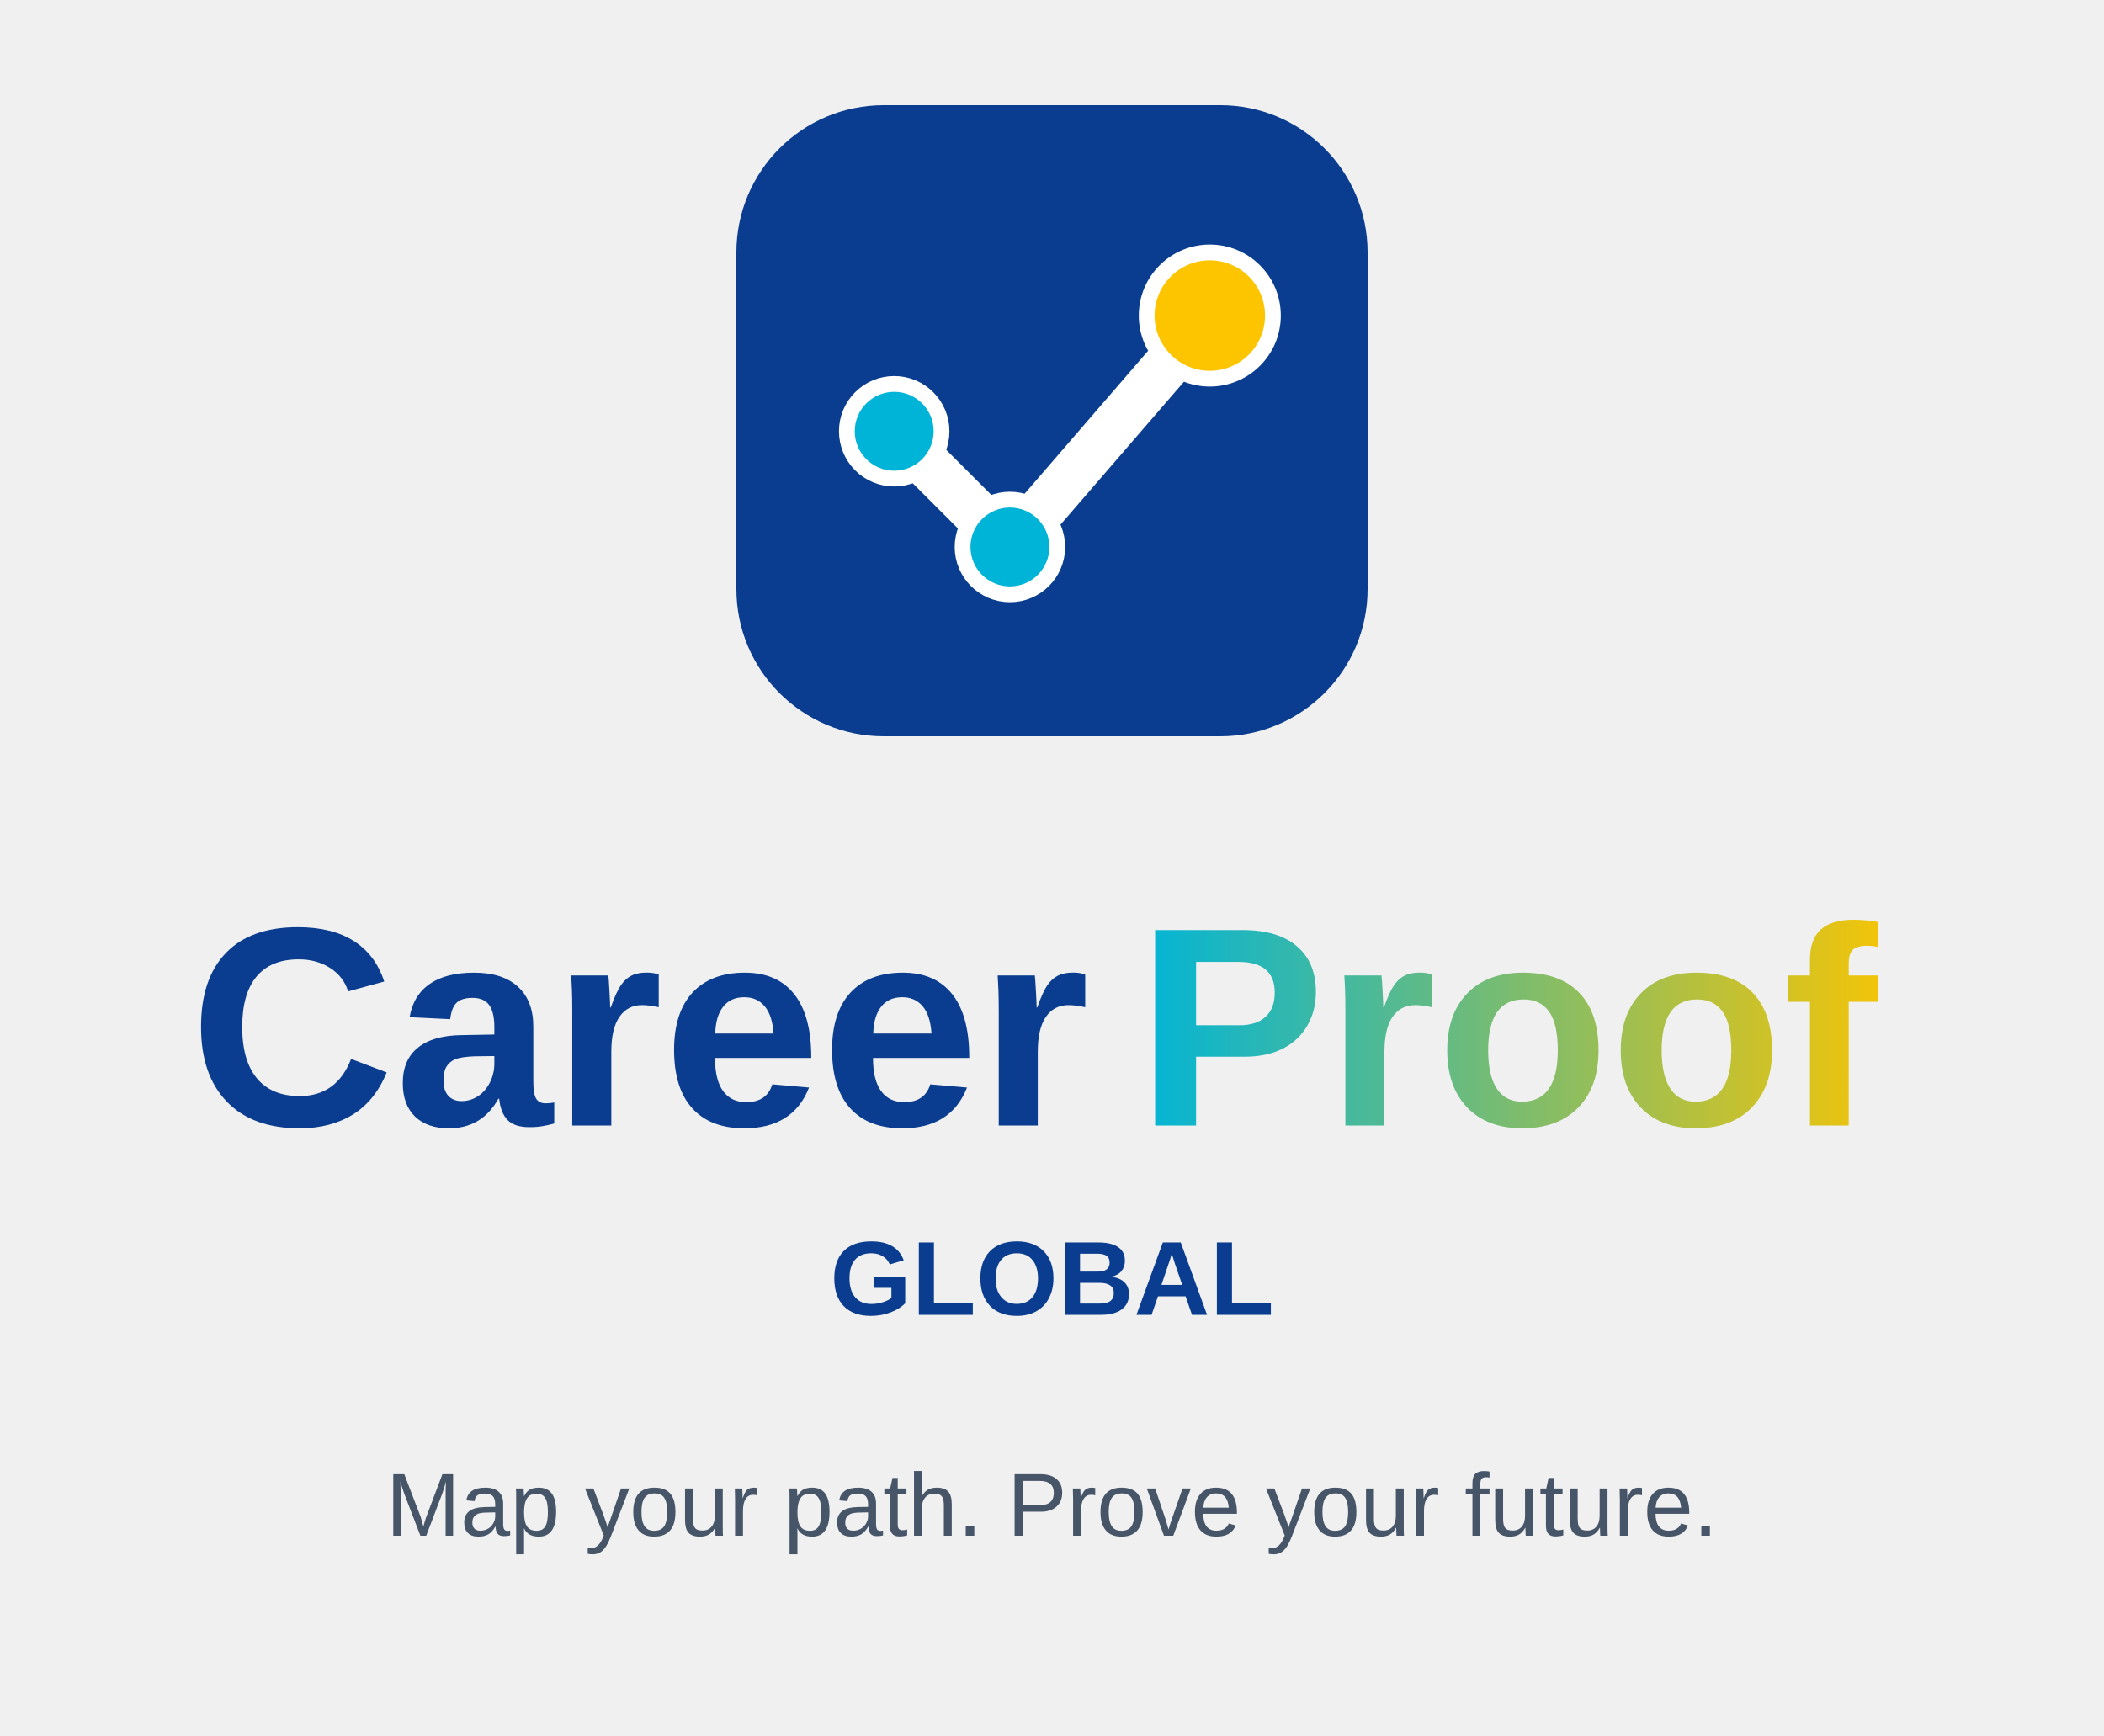
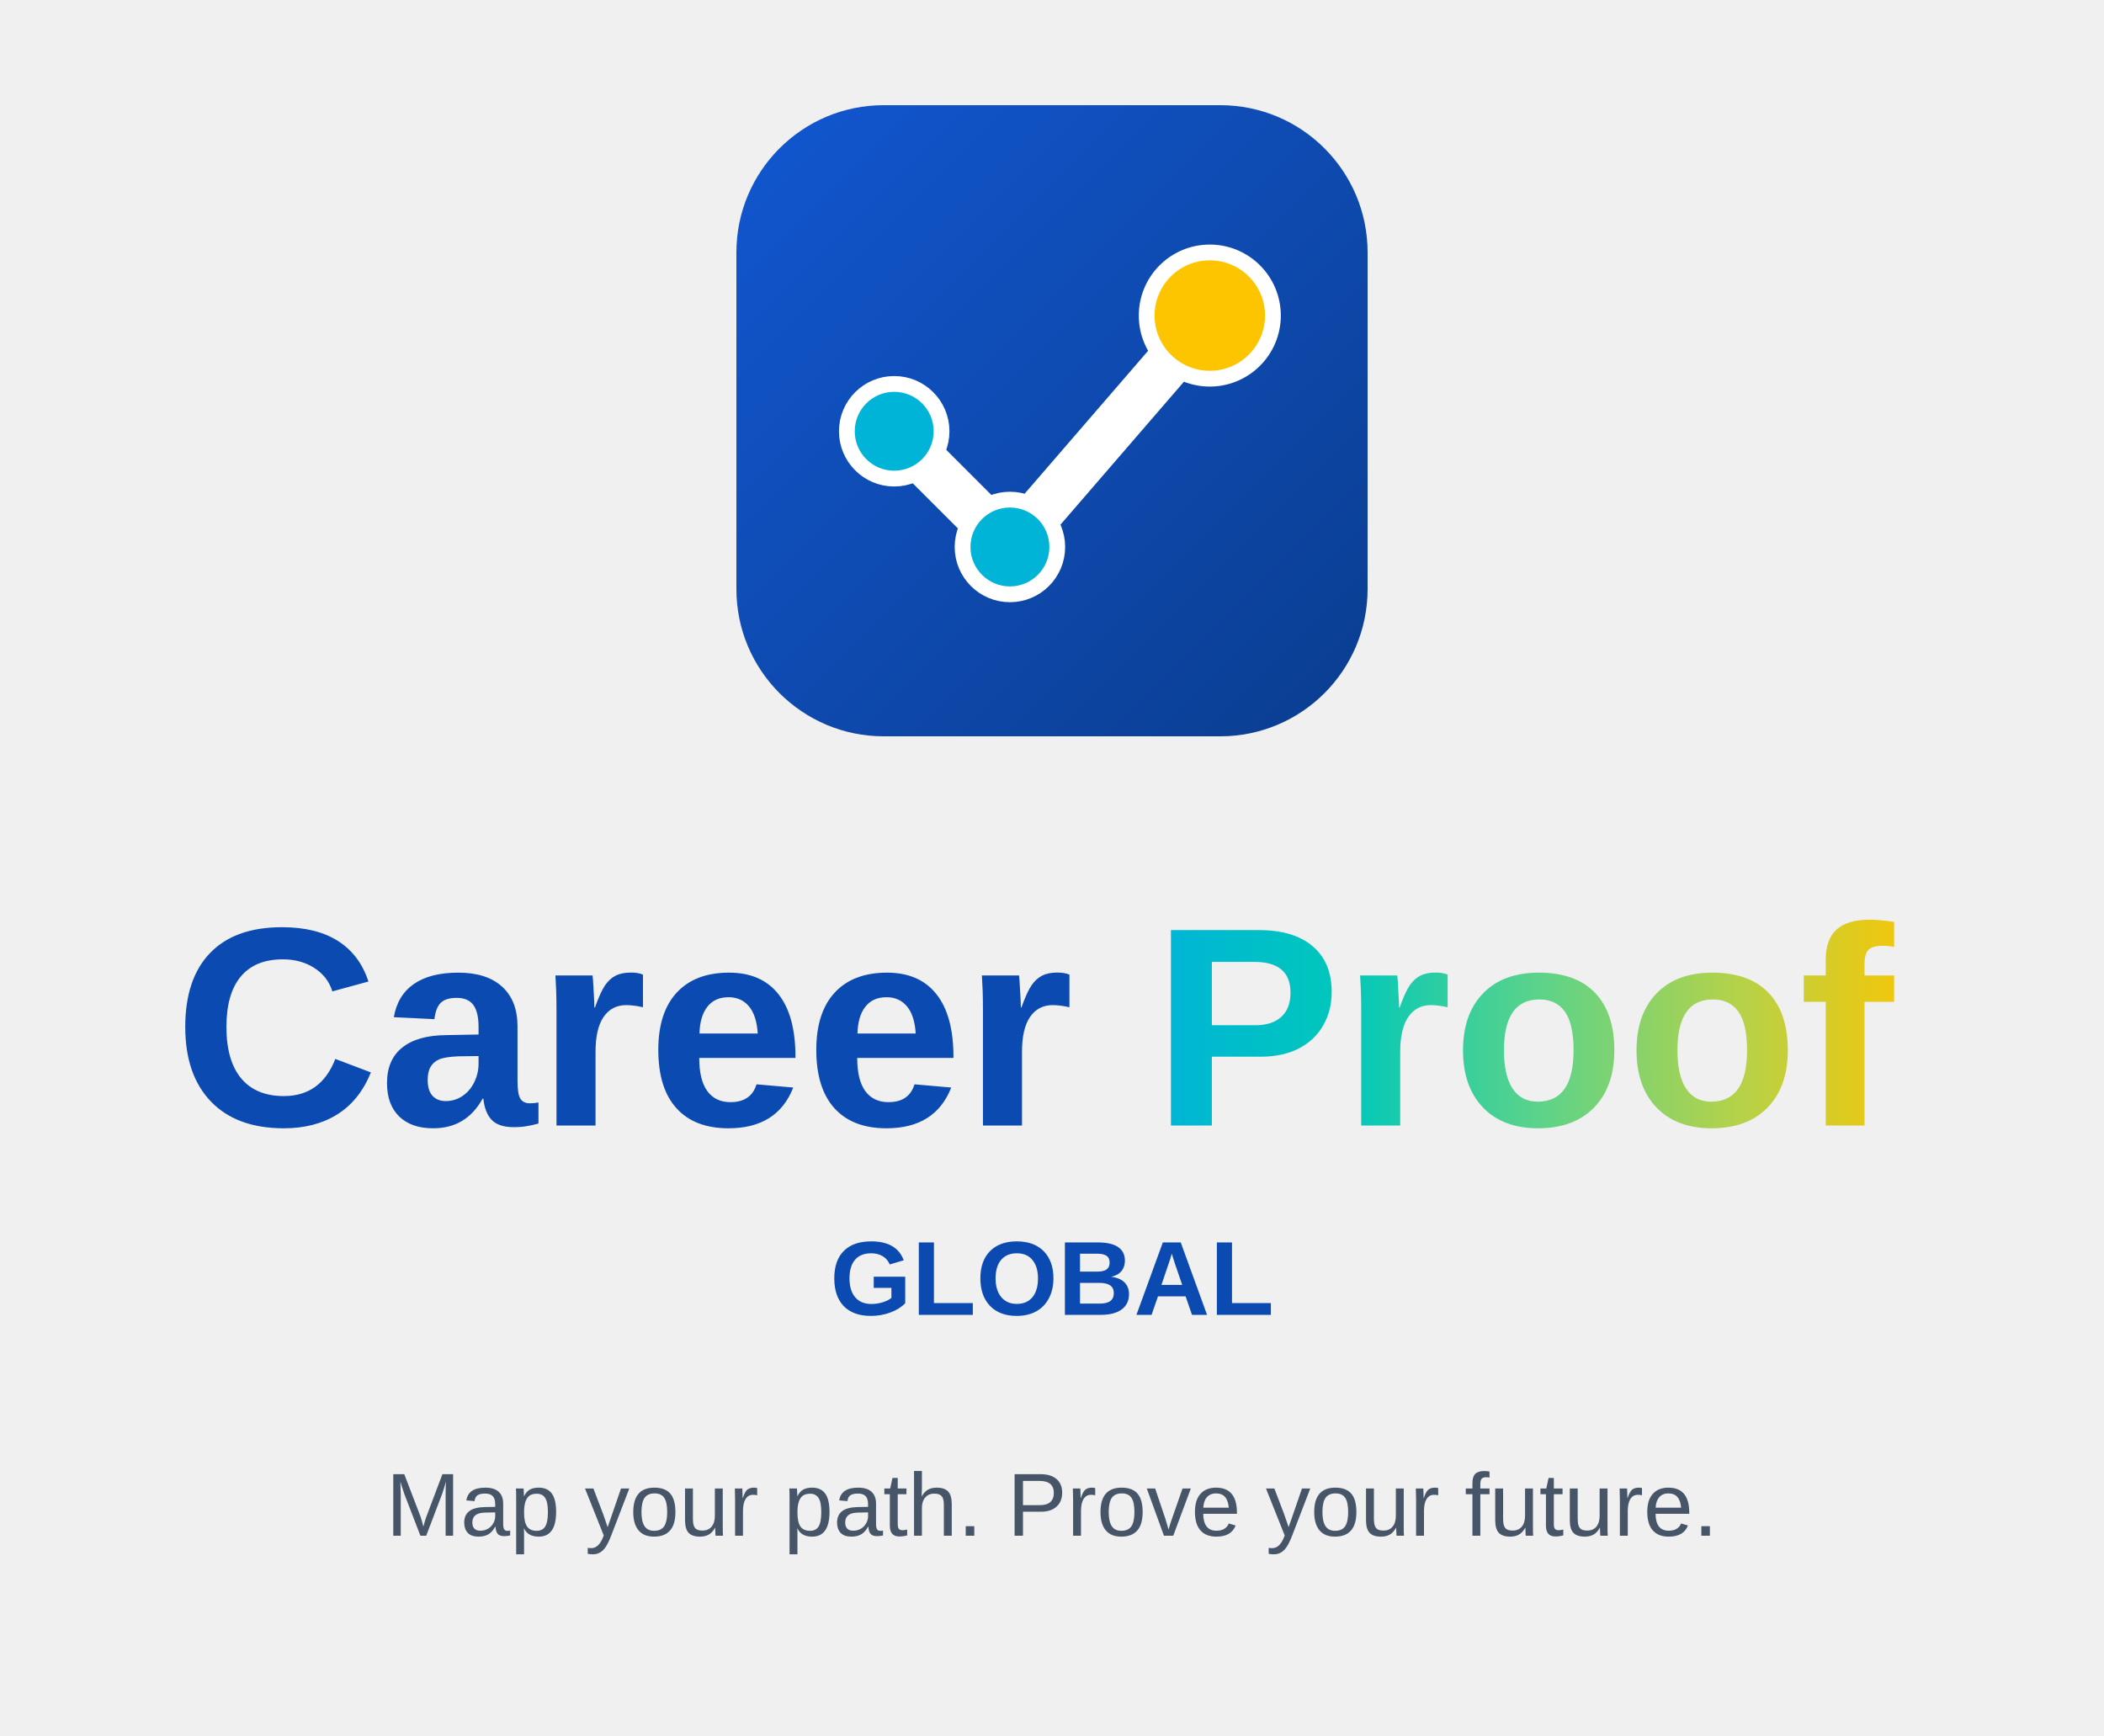
<svg xmlns="http://www.w3.org/2000/svg" viewBox="0 0 400 330" role="img" aria-labelledby="cpg-title-s cpg-desc-s">
  <defs>
-     <linearGradient id="cpg-proof-s" gradientUnits="userSpaceOnUse" x1="216" y1="0" x2="364" y2="0">
+     <linearGradient id="cpg-tile-s" x1="0" y1="0" x2="1" y2="1">
+       <stop offset="0" stop-color="#1257D1" />
+       <stop offset="1" stop-color="#0A3D8F" />
+     </linearGradient>
+     <linearGradient id="cpg-proof-s" gradientUnits="userSpaceOnUse" x1="219" y1="0" x2="367" y2="0">
      <stop offset="0" stop-color="#00B4D8" />
+       <stop offset="0.25" stop-color="#00C8BA" />
+       <stop offset="0.5" stop-color="#5DD389" />
+       <stop offset="0.75" stop-color="#B4D24A" />
      <stop offset="1" stop-color="#FDC500" />
    </linearGradient>
  </defs>
  <g transform="translate(140 20)">
-     <rect width="120" height="120" rx="28" fill="#0A3D8F" />
+     <rect width="120" height="120" rx="28" fill="url(#cpg-tile-s)" />
    <polyline points="30,62 52,84 90,40" fill="none" stroke="#FFFFFF" stroke-width="9" stroke-linecap="round" stroke-linejoin="round" />
    <circle cx="30" cy="62" r="9" fill="#00B4D8" stroke="#FFFFFF" stroke-width="3" />
    <circle cx="52" cy="84" r="9" fill="#00B4D8" stroke="#FFFFFF" stroke-width="3" />
    <circle cx="90" cy="40" r="12" fill="#FDC500" stroke="#FFFFFF" stroke-width="3" />
  </g>
  <g font-family="'Plus Jakarta Sans', 'Montserrat', 'Poppins', 'Segoe UI', Arial, sans-serif">
-     <text x="36" y="214" font-size="54" font-weight="800" fill="#0A3D8F" textLength="178" lengthAdjust="spacingAndGlyphs">Career</text>
-     <text x="216" y="214" font-size="54" font-weight="800" fill="url(#cpg-proof-s)" textLength="148" lengthAdjust="spacingAndGlyphs">Proof</text>
-     <text x="200" y="250" font-size="20" font-weight="700" fill="#0A3D8F" text-anchor="middle" textLength="132" lengthAdjust="spacing">GLOBAL</text>
+     <text x="33" y="214" font-size="54" font-weight="800" fill="#0B4AB0" textLength="178" lengthAdjust="spacingAndGlyphs">Career</text>
+     <text x="219" y="214" font-size="54" font-weight="800" fill="url(#cpg-proof-s)" textLength="148" lengthAdjust="spacingAndGlyphs">Proof</text>
+     <text x="200" y="250" font-size="20" font-weight="700" fill="#0B4AB0" text-anchor="middle" textLength="132" lengthAdjust="spacing">GLOBAL</text>
    <text x="200" y="292" font-size="17" font-weight="500" fill="#475569" text-anchor="middle" textLength="300" lengthAdjust="spacing">Map your path. Prove your future.</text>
  </g>
</svg>
